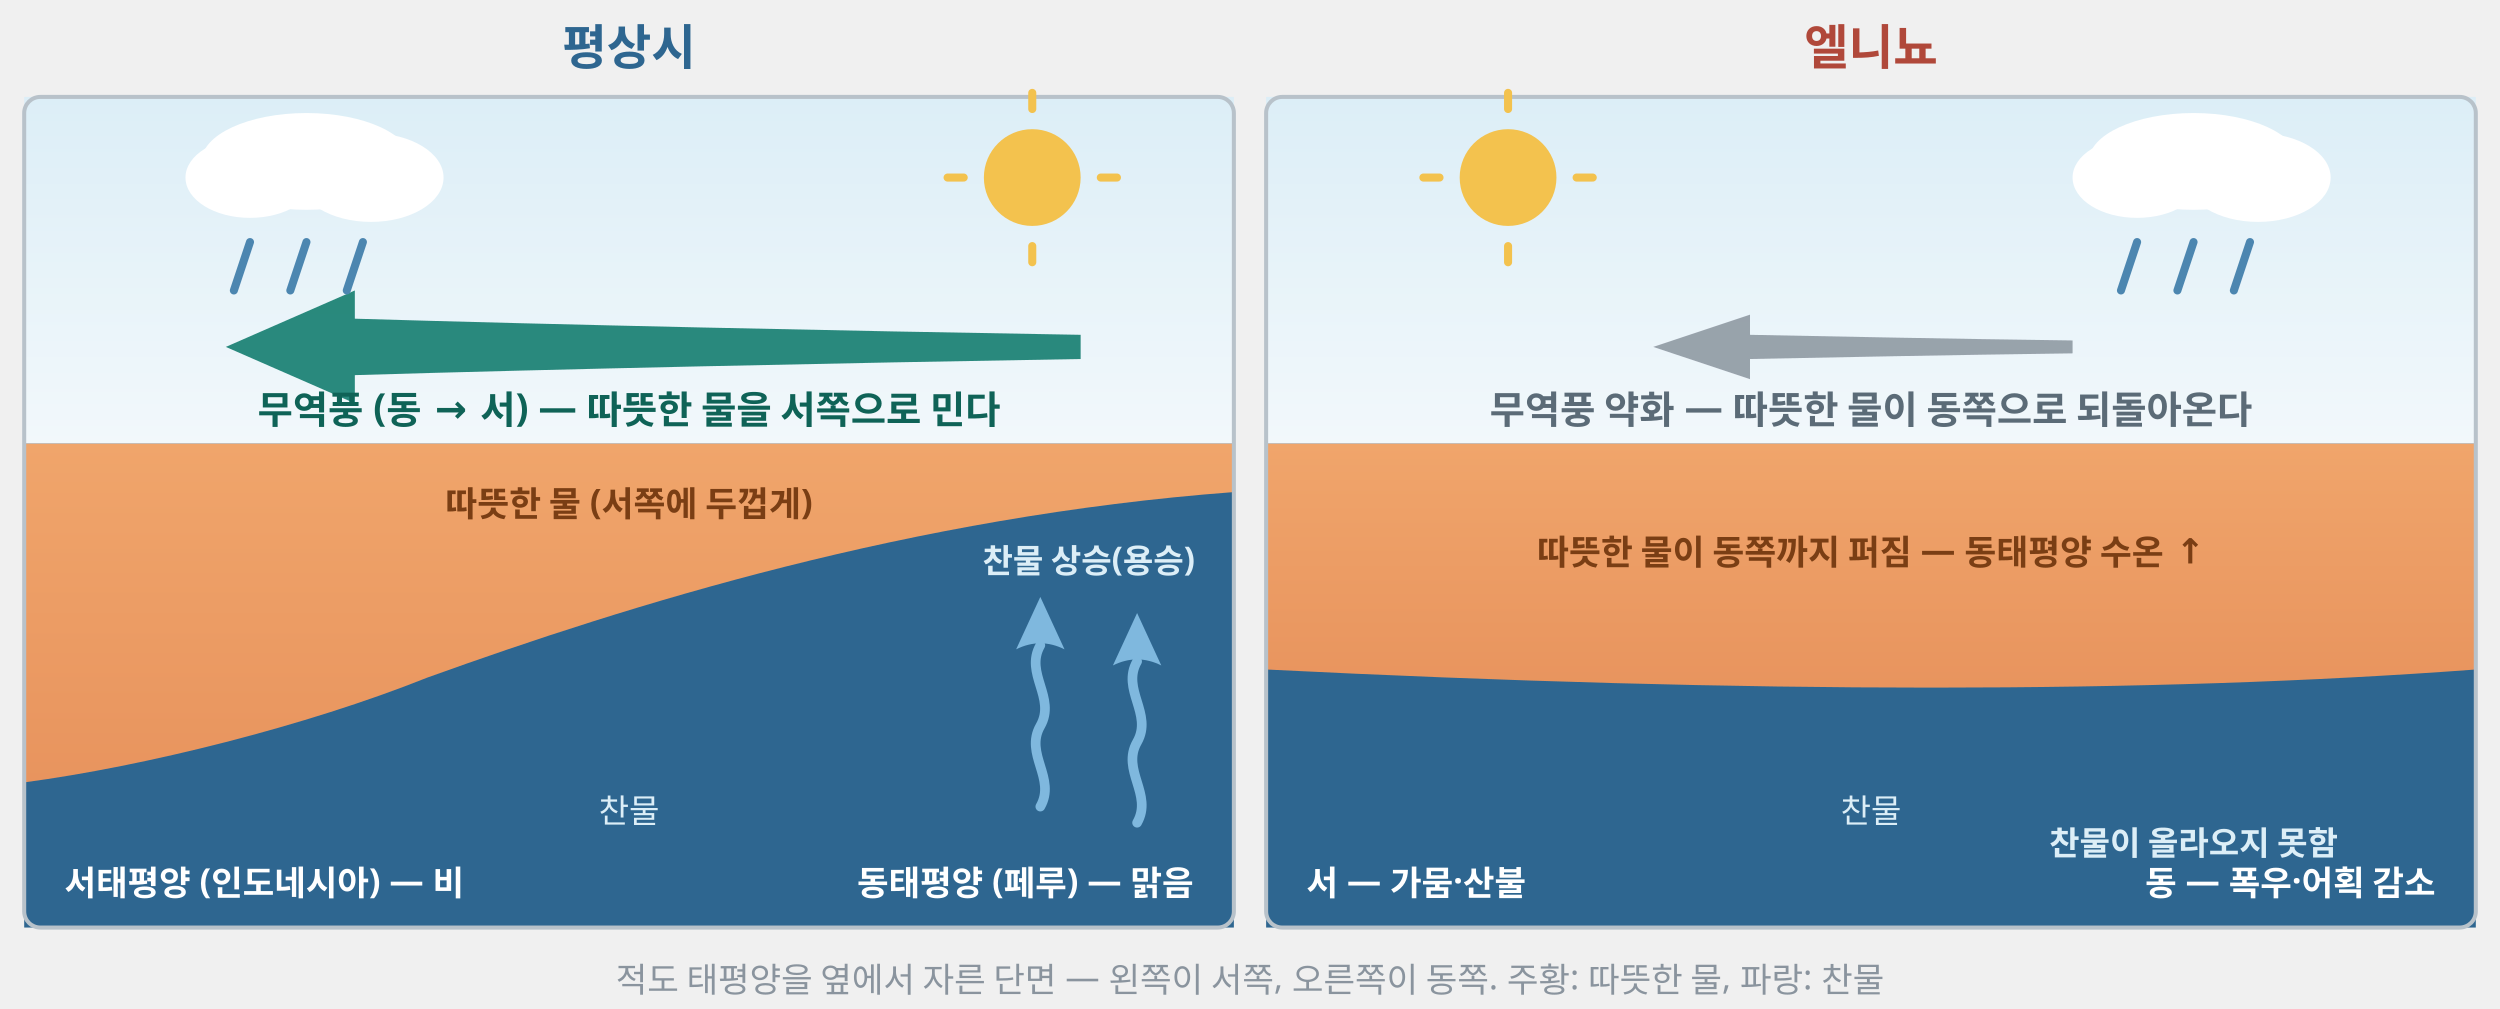
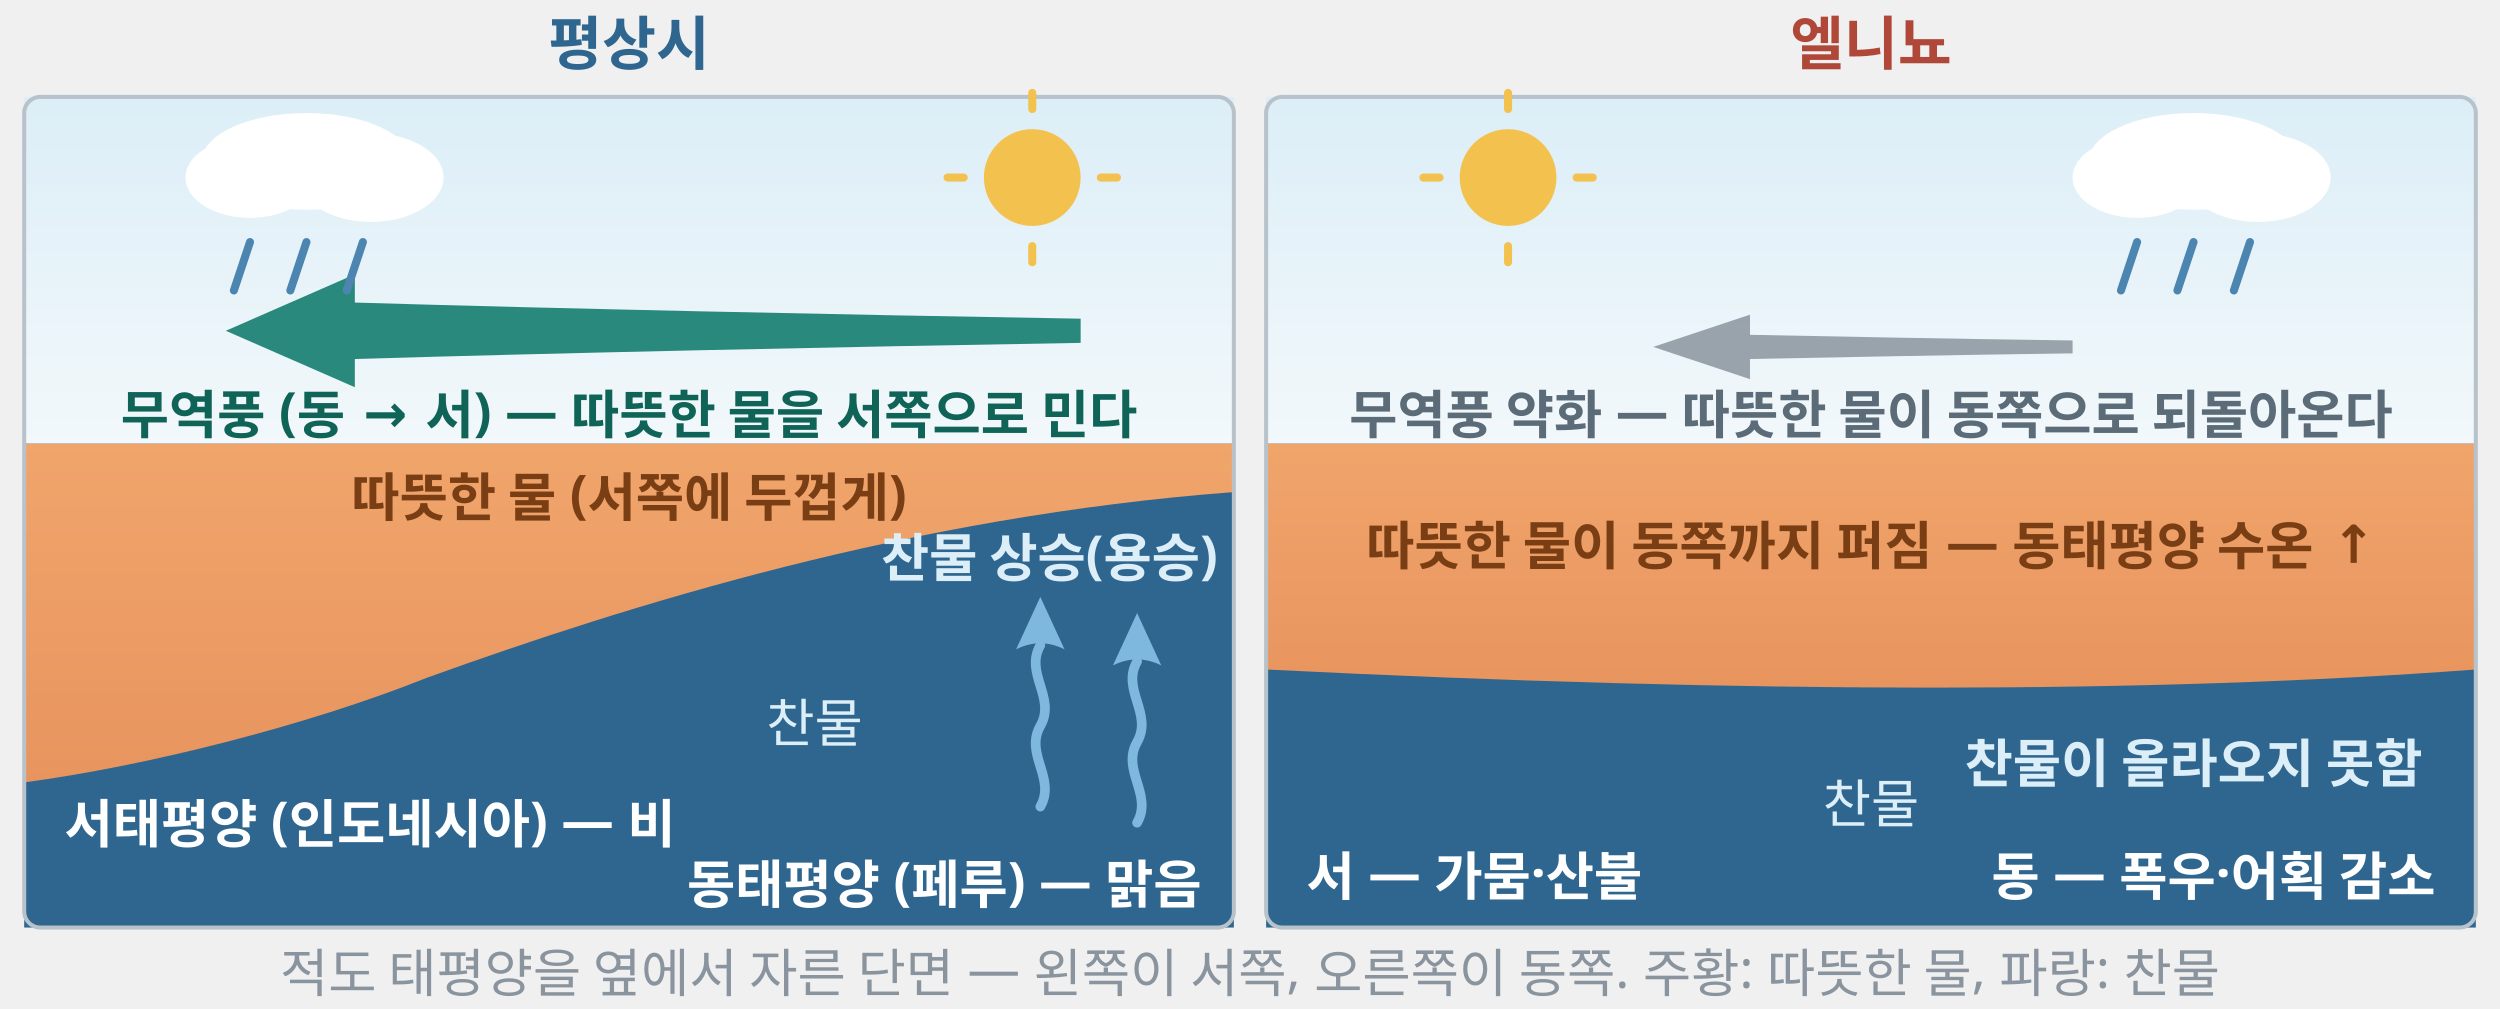
<svg width="600" height="242" viewBox="0 0 620 250" font-family="PC Sans">
  <defs>
    <linearGradient id="skyEN-2203-04" x1="0" y1="0" x2="0" y2="1">
      <stop offset="0" stop-color="#DCEEF7" />
      <stop offset="1" stop-color="#F2F8FB" />
    </linearGradient>
    <linearGradient id="warmEN-2203-04" x1="0" y1="0" x2="0" y2="1">
      <stop offset="0" stop-color="#F0A56B" />
      <stop offset="1" stop-color="#E8945E" />
    </linearGradient>
  </defs>
  <g transform="translate(6,0)">
-     <text x="150" y="16" text-anchor="middle" font-size="12" font-weight="900" fill="#2E6690">평상시</text>
+     <text x="150" y="16" text-anchor="middle" font-size="14.5" font-weight="900" fill="#2E6690">평상시</text>
    <rect x="0" y="24" width="300" height="86" fill="url(#skyEN-2203-04)" />
    <rect x="0" y="110" width="300" height="120" fill="#2E6690" />
    <path d="M0,110 L300,110 L300,122 C220,128 150,150 100,168 C70,180 30,190 0,194 Z" fill="url(#warmEN-2203-04)" />
    <rect x="0" y="24" width="300" height="206" fill="none" stroke="#B8C2CA" stroke-width="1" rx="4" />
-     <g transform="translate(262,86) rotate(180)">
+     <g transform="translate(262,82) rotate(180)">
      <path d="M0,-3 C60,-4 130,-5.5 180,-7 L180,-14 L212,0 L180,14 L180,7 C130,5.5 60,4 0,3 Z" fill="#147D6F" opacity="0.9" />
    </g>
-     <text x="150" y="105" text-anchor="middle" font-size="9.5" font-weight="900" fill="#0F6357">무역풍 (동 → 서) — 따뜻한 물을 서쪽으로 민다</text>
+     <text x="150" y="107.5" text-anchor="middle" font-size="13" font-weight="900" fill="#0F6357">무역풍 (동 → 서) — 따뜻한 물을 서쪽으로 민다</text>
    <g transform="translate(70,40)">
      <ellipse cx="0" cy="0" rx="26" ry="12" fill="#fff" />
      <ellipse cx="-14" cy="4" rx="16" ry="10" fill="#fff" />
      <ellipse cx="16" cy="4" rx="18" ry="11" fill="#fff" />
      <g stroke="#4C86B0" stroke-width="2" stroke-linecap="round">
        <line x1="-14" y1="20" x2="-18" y2="32" />
        <line x1="0" y1="20" x2="-4" y2="32" />
        <line x1="14" y1="20" x2="10" y2="32" />
      </g>
    </g>
    <g transform="translate(250,44)">
      <circle r="12" fill="#F3C24E" />
      <g stroke="#F3C24E" stroke-width="2" stroke-linecap="round">
        <line y1="-17" y2="-21" />
        <line y1="17" y2="21" />
        <line x1="-17" x2="-21" />
        <line x1="17" x2="21" />
      </g>
    </g>
    <g stroke="#7FB8DE" stroke-width="2.4" fill="none" stroke-linecap="round">
      <path d="M252,200 C256,193 248,187 252,180 C256,173 248,167 252,160" />
      <path d="M276,204 C280,197 272,191 276,184 C280,177 272,171 276,164" />
    </g>
    <path d="M252,148 L246,161 Q252,158 258,161 Z" fill="#7FB8DE" />
    <path d="M276,152 L270,165 Q276,162 282,165 Z" fill="#7FB8DE" />
-     <text x="264" y="142" text-anchor="middle" font-size="8.2" font-weight="800" fill="#DCEEF7">찬물 상승(용승)</text>
-     <text x="10" y="222" font-size="8.5" fill="#fff" font-weight="700">서태평양 (인도네시아) — 비</text>
-     <text x="290" y="222" text-anchor="end" font-size="8.5" fill="#fff" font-weight="700">동태평양 (페루) — 맑음</text>
-     <text x="150" y="128" text-anchor="middle" font-size="8.6" font-weight="800" fill="#7A3E14">따뜻한 물 (서쪽에 두껍게)</text>
-     <text x="150" y="204" text-anchor="middle" font-size="8.2" fill="#DCEEF7">찬물</text>
+     <text x="296" y="143" text-anchor="end" font-size="13" font-weight="800" fill="#DCEEF7">찬물 상승(용승)</text>
+     <text x="10" y="209" font-size="13" fill="#fff" font-weight="700">서태평양 (인도네시아) — 비</text>
+     <text x="292" y="224" text-anchor="end" font-size="13" fill="#fff" font-weight="700">동태평양 (페루) — 맑음</text>
+     <text x="150" y="128" text-anchor="middle" font-size="13" font-weight="800" fill="#7A3E14">따뜻한 물 (서쪽에 두껍게)</text>
+     <text x="196" y="184" text-anchor="middle" font-size="13" fill="#DCEEF7">찬물</text>
  </g>
  <g transform="translate(314,0)">
-     <text x="150" y="16" text-anchor="middle" font-size="12" font-weight="900" fill="#B0483A">엘니뇨</text>
+     <text x="150" y="16" text-anchor="middle" font-size="14.5" font-weight="900" fill="#B0483A">엘니뇨</text>
    <rect x="0" y="24" width="300" height="86" fill="url(#skyEN-2203-04)" />
    <rect x="0" y="110" width="300" height="120" fill="#2E6690" />
    <path d="M0,110 L300,110 L300,166 C220,172 120,172 0,166 Z" fill="url(#warmEN-2203-04)" />
    <rect x="0" y="24" width="300" height="206" fill="none" stroke="#B8C2CA" stroke-width="1" rx="4" />
    <g transform="translate(200,86) rotate(180)">
      <path d="M0,-1.6 C30,-2 60,-2.6 80,-3 L80,-8 L104,0 L80,8 L80,3 C60,2.6 30,2 0,1.6 Z" fill="#8A949E" opacity="0.85" />
    </g>
-     <text x="150" y="105" text-anchor="middle" font-size="9.5" font-weight="900" fill="#5B6B77">무역풍 약화 — 따뜻한 물이 동쪽으로 되돌아온다</text>
+     <text x="150" y="107.5" text-anchor="middle" font-size="13" font-weight="900" fill="#5B6B77">무역풍 약화 — 따뜻한 물이 동쪽으로 되돌아온다</text>
    <g transform="translate(230,40)">
      <ellipse cx="0" cy="0" rx="26" ry="12" fill="#fff" />
      <ellipse cx="-14" cy="4" rx="16" ry="10" fill="#fff" />
      <ellipse cx="16" cy="4" rx="18" ry="11" fill="#fff" />
      <g stroke="#4C86B0" stroke-width="2" stroke-linecap="round">
        <line x1="-14" y1="20" x2="-18" y2="32" />
        <line x1="0" y1="20" x2="-4" y2="32" />
        <line x1="14" y1="20" x2="10" y2="32" />
      </g>
    </g>
    <g transform="translate(60,44)">
      <circle r="12" fill="#F3C24E" />
      <g stroke="#F3C24E" stroke-width="2" stroke-linecap="round">
        <line y1="-17" y2="-21" />
        <line y1="17" y2="21" />
        <line x1="-17" x2="-21" />
        <line x1="17" x2="21" />
      </g>
    </g>
-     <text x="230" y="212" text-anchor="middle" font-size="8.2" font-weight="800" fill="#DCEEF7">찬물이 올라오지 못함</text>
-     <text x="10" y="222" font-size="8.5" fill="#fff" font-weight="700">서 — 가뭄·산불</text>
-     <text x="290" y="222" text-anchor="end" font-size="8.5" fill="#fff" font-weight="700">동 — 폭우·어획 감소</text>
-     <text x="150" y="140" text-anchor="middle" font-size="8.6" font-weight="800" fill="#7A3E14">따뜻한 물이 동쪽까지 퍼짐 — 동태평양 수온 ↑</text>
-     <text x="150" y="204" text-anchor="middle" font-size="8.2" fill="#DCEEF7">찬물</text>
+     <text x="230" y="194" text-anchor="middle" font-size="13" font-weight="800" fill="#DCEEF7">찬물이 올라오지 못함</text>
+     <text x="10" y="222" font-size="13" fill="#fff" font-weight="700">서 — 가뭄·산불</text>
+     <text x="290" y="222" text-anchor="end" font-size="13" fill="#fff" font-weight="700">동 — 폭우·어획 감소</text>
+     <text x="150" y="140" text-anchor="middle" font-size="13" font-weight="800" fill="#7A3E14">따뜻한 물이 동쪽까지 퍼짐 — 동태평양 수온 ↑</text>
+     <text x="150" y="204" text-anchor="middle" font-size="13" fill="#DCEEF7">찬물</text>
  </g>
-   <text x="310" y="246" text-anchor="middle" font-size="8.5" fill="#8A949E">적도 태평양을 옆에서 자른 단면 — 왼쪽이 서쪽, 오른쪽이 동쪽. 주황: 따뜻한 물, 파랑: 찬물</text>
+   <text x="310" y="246" text-anchor="middle" font-size="13" fill="#8A949E">적도 태평양을 옆에서 자른 단면 — 왼쪽이 서쪽, 오른쪽이 동쪽. 주황: 따뜻한 물, 파랑: 찬물</text>
</svg>
